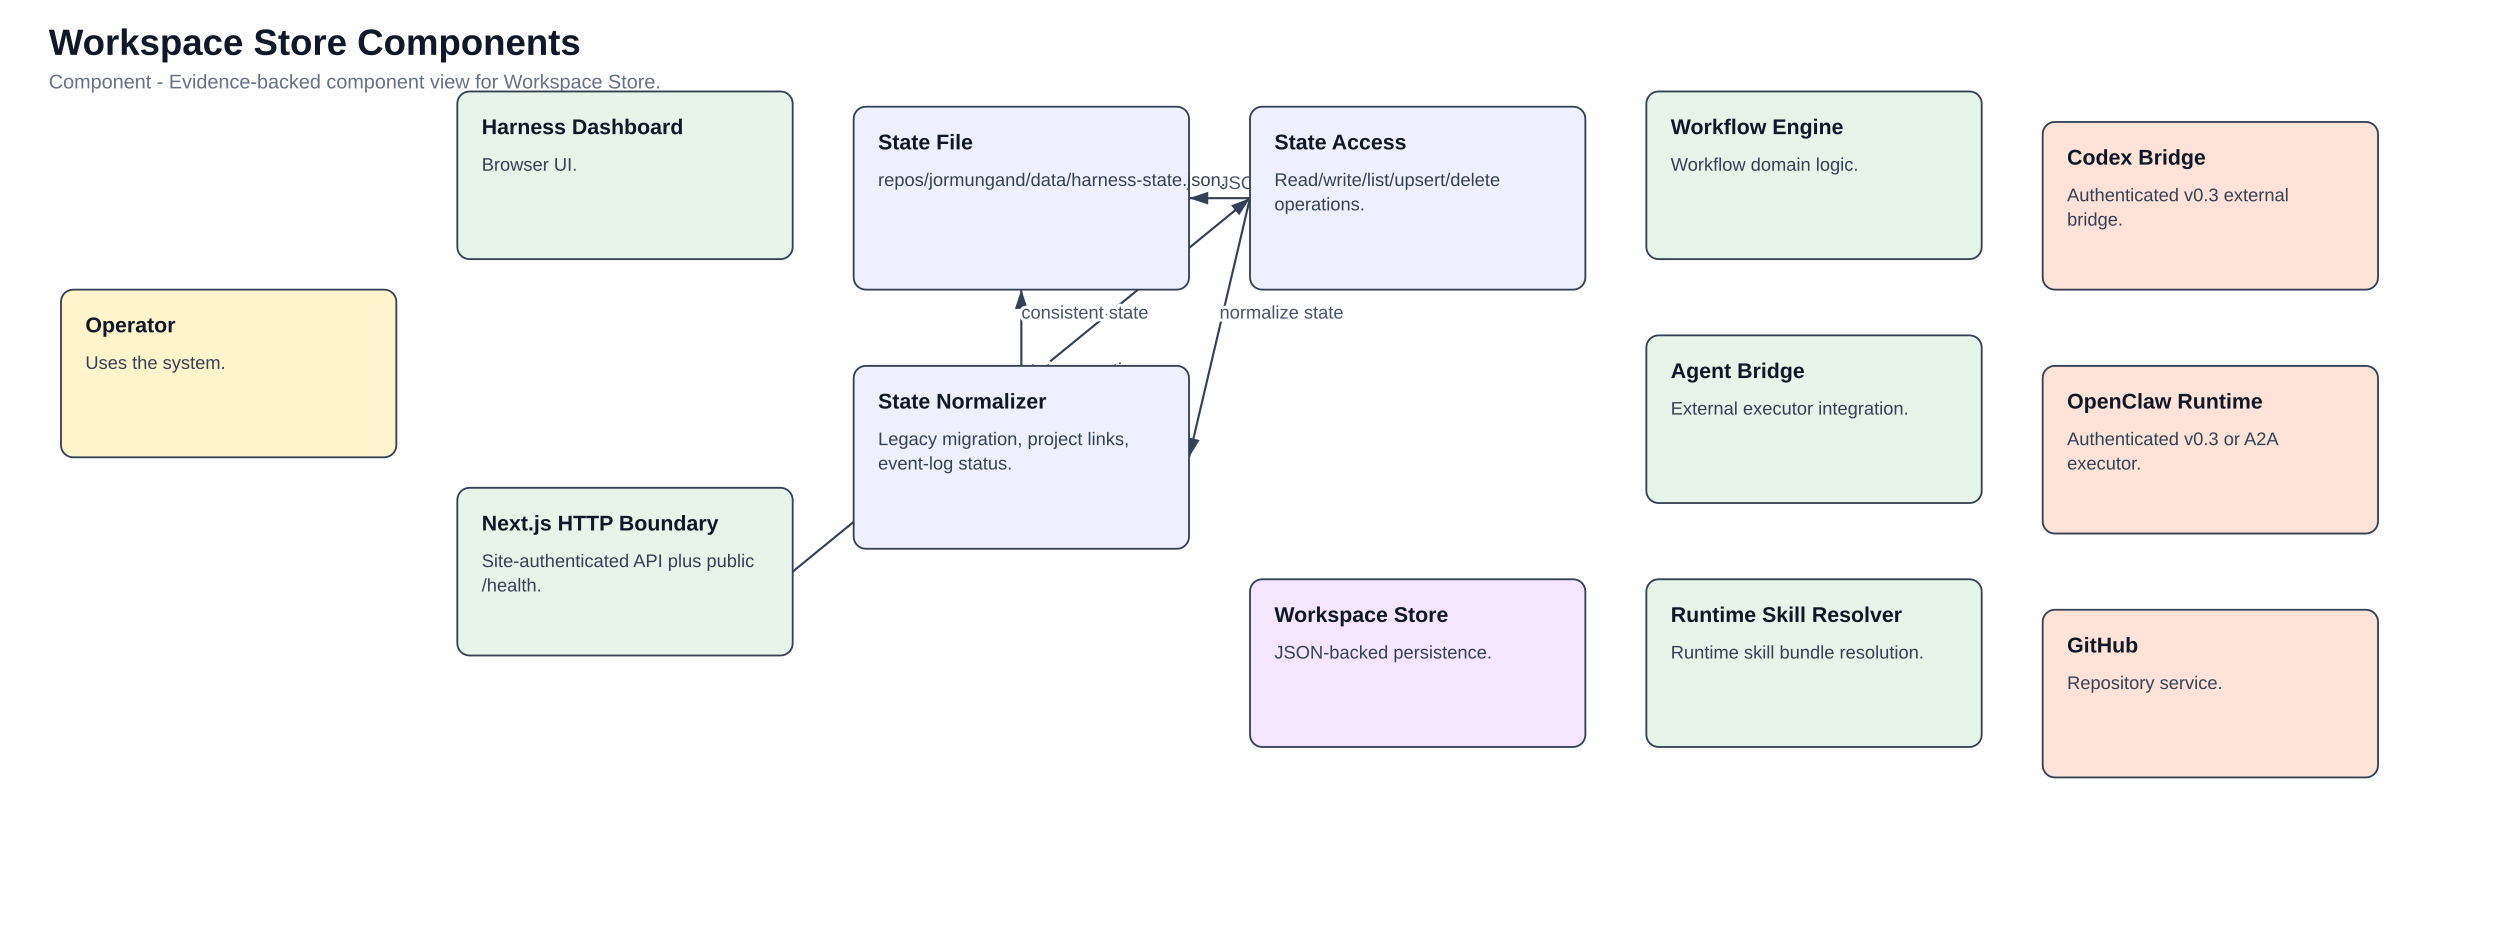
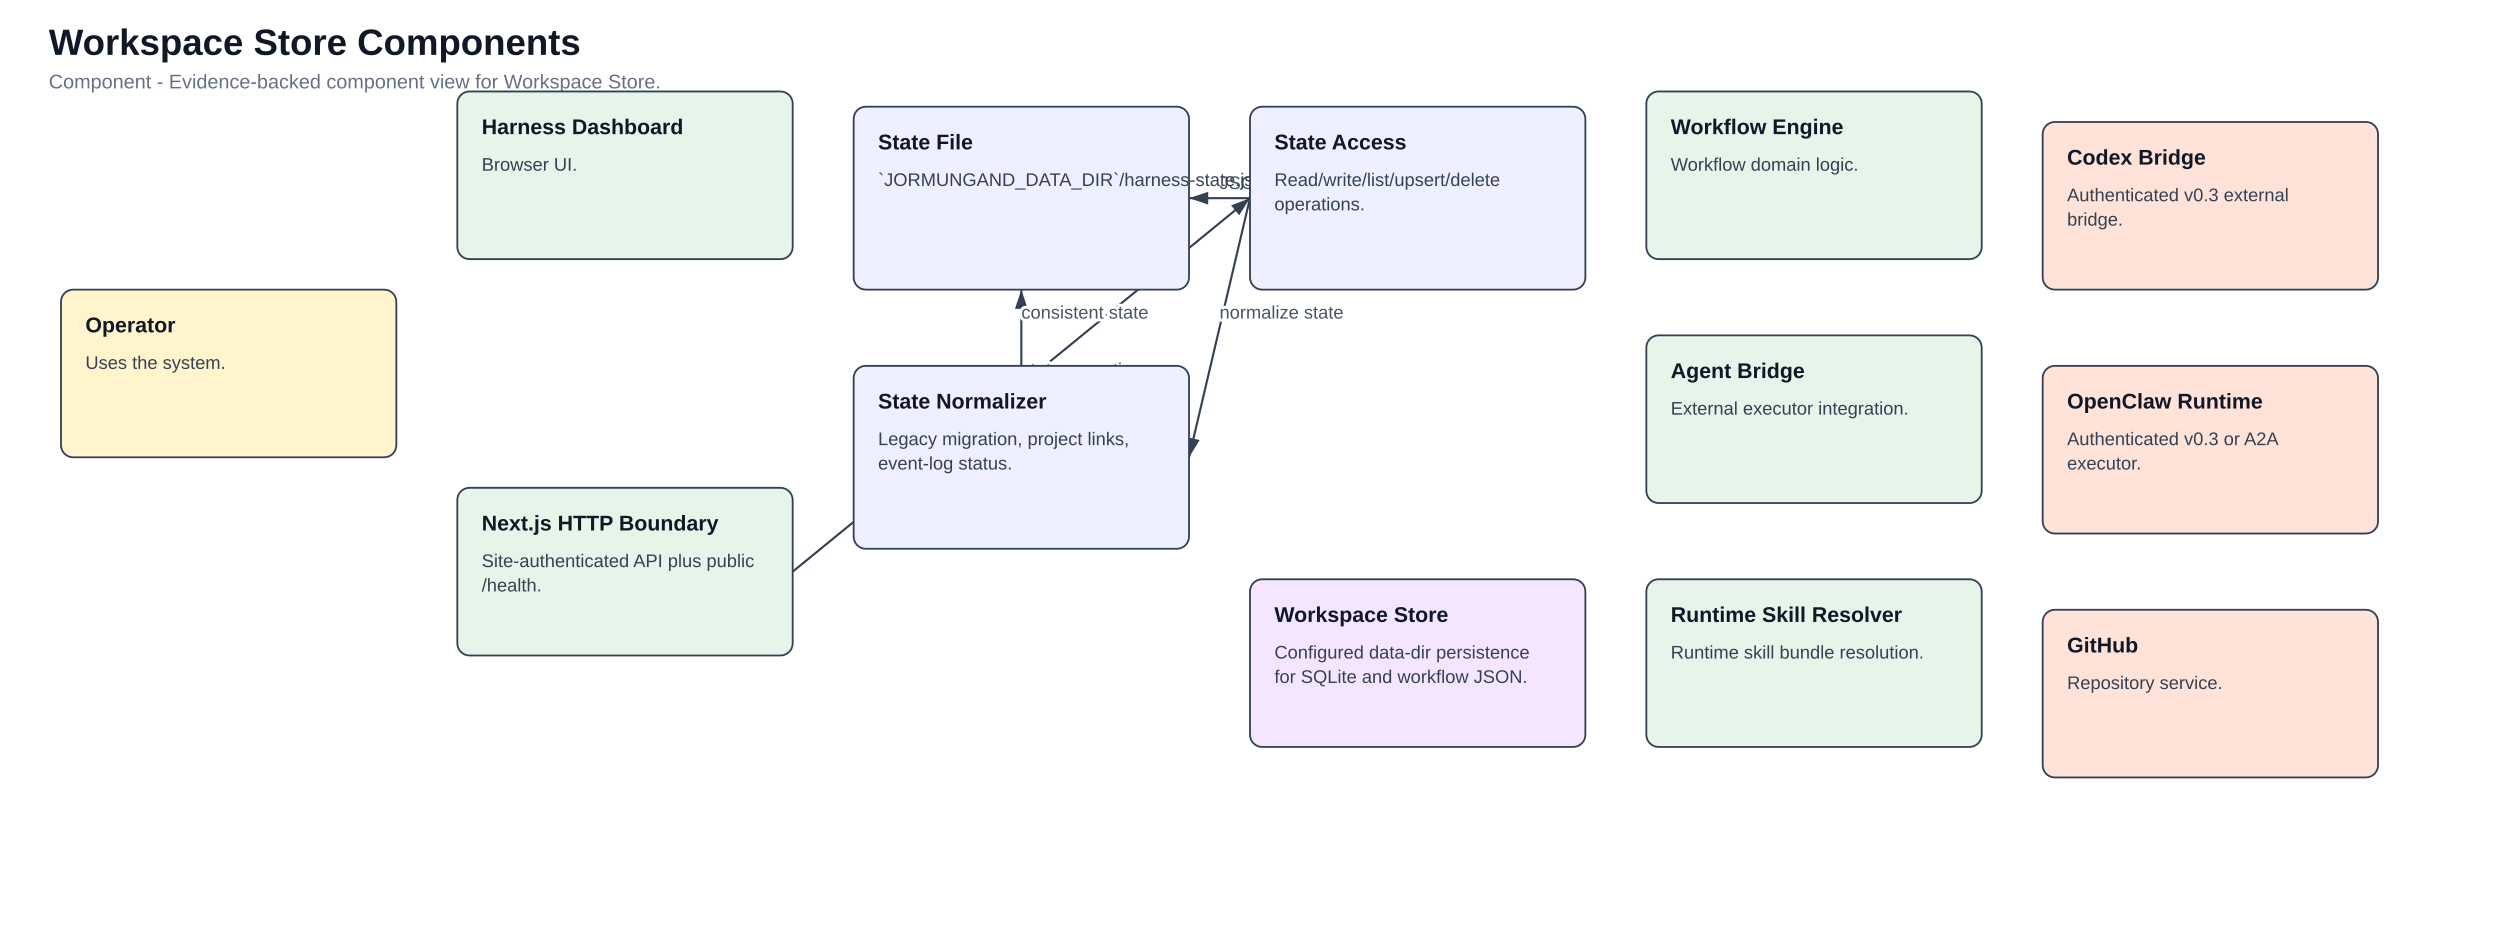
<svg xmlns="http://www.w3.org/2000/svg" width="1640" height="610" viewBox="0 0 1640 610" role="img" aria-labelledby="title desc">
  <defs>
    <marker id="arrow" markerWidth="10" markerHeight="10" refX="9" refY="3" orient="auto" markerUnits="strokeWidth">
      <path d="M0,0 L0,6 L9,3 z" fill="#344054" />
    </marker>
  </defs>
  <style>
    svg { background: #ffffff; font-family: Arial, Helvetica, sans-serif; }
    .diagram-title { fill: #101828; font-size: 24px; font-weight: 700; }
    .diagram-meta { fill: #667085; font-size: 13px; }
    .node { stroke: #344054; stroke-width: 1.2; }
    .node-title { fill: #101828; font-size: 14px; font-weight: 700; }
    .node-desc { fill: #344054; font-size: 12px; }
    .edge { stroke: #344054; stroke-width: 1.4; marker-end: url(#arrow); }
    .edge-label { fill: #475467; font-size: 12px; paint-order: stroke; stroke: #ffffff; stroke-width: 4px; stroke-linejoin: round; }
  </style>
  <rect class="canvas-background" width="100%" height="100%" fill="#ffffff" />
  <text class="diagram-title" x="32" y="36">Workspace Store Components</text>
  <text class="diagram-meta" x="32" y="58">Component - Evidence-backed component view for Workspace Store.</text>
  <g class="edges">
    <line class="edge" x1="520" y1="375" x2="820" y2="130" />
    <text class="edge-label" x="670" y="246.5">state operations</text>
    <line class="edge" x1="820" y1="130" x2="780" y2="130" />
    <text class="edge-label" x="800" y="124">JSON read/write</text>
    <line class="edge" x1="820" y1="130" x2="780" y2="300" />
    <text class="edge-label" x="800" y="209">normalize state</text>
    <line class="edge" x1="670" y1="240" x2="670" y2="190" />
    <text class="edge-label" x="670" y="209">consistent state</text>
  </g>
  <g class="nodes">
    <rect class="node person" x="40" y="190" width="220" height="110" rx="8" fill="#fff4cc" />
    <text class="node-title" x="56" y="218">Operator</text>
    <text class="node-desc" x="56" y="242">Uses the system.</text>
    <rect class="node container" x="300" y="60" width="220" height="110" rx="8" fill="#e6f4ea" />
    <text class="node-title" x="316" y="88">Harness Dashboard</text>
    <text class="node-desc" x="316" y="112">Browser UI.</text>
    <rect class="node container" x="300" y="320" width="220" height="110" rx="8" fill="#e6f4ea" />
    <text class="node-title" x="316" y="348">Next.js HTTP Boundary</text>
    <text class="node-desc" x="316" y="372">Site-authenticated API plus public</text>
    <text class="node-desc" x="316" y="388">/health.</text>
    <rect class="node container" x="1080" y="60" width="220" height="110" rx="8" fill="#e6f4ea" />
    <text class="node-title" x="1096" y="88">Workflow Engine</text>
    <text class="node-desc" x="1096" y="112">Workflow domain logic.</text>
    <rect class="node container" x="1080" y="220" width="220" height="110" rx="8" fill="#e6f4ea" />
    <text class="node-title" x="1096" y="248">Agent Bridge</text>
    <text class="node-desc" x="1096" y="272">External executor integration.</text>
    <rect class="node container" x="1080" y="380" width="220" height="110" rx="8" fill="#e6f4ea" />
    <text class="node-title" x="1096" y="408">Runtime Skill Resolver</text>
    <text class="node-desc" x="1096" y="432">Runtime skill bundle resolution.</text>
    <rect class="node storage" x="820" y="380" width="220" height="110" rx="8" fill="#f5e6ff" />
    <text class="node-title" x="836" y="408">Workspace Store</text>
-     <text class="node-desc" x="836" y="432">JSON-backed persistence.</text>
+     <text class="node-desc" x="836" y="432">Configured data-dir persistence</text>
+     <text class="node-desc" x="836" y="448">for SQLite and workflow JSON.</text>
    <rect class="node external" x="1340" y="80" width="220" height="110" rx="8" fill="#ffe3d8" />
    <text class="node-title" x="1356" y="108">Codex Bridge</text>
    <text class="node-desc" x="1356" y="132">Authenticated v0.3 external</text>
    <text class="node-desc" x="1356" y="148">bridge.</text>
    <rect class="node external" x="1340" y="240" width="220" height="110" rx="8" fill="#ffe3d8" />
    <text class="node-title" x="1356" y="268">OpenClaw Runtime</text>
    <text class="node-desc" x="1356" y="292">Authenticated v0.3 or A2A</text>
    <text class="node-desc" x="1356" y="308">executor.</text>
    <rect class="node external" x="1340" y="400" width="220" height="110" rx="8" fill="#ffe3d8" />
    <text class="node-title" x="1356" y="428">GitHub</text>
    <text class="node-desc" x="1356" y="452">Repository service.</text>
    <rect class="node component" x="560" y="70" width="220" height="120" rx="8" fill="#eef0ff" />
    <text class="node-title" x="576" y="98">State File</text>
-     <text class="node-desc" x="576" y="122">repos/jormungand/data/harness-state.json.</text>
+     <text class="node-desc" x="576" y="122">`JORMUNGAND_DATA_DIR`/harness-state.json.</text>
    <rect class="node component" x="820" y="70" width="220" height="120" rx="8" fill="#eef0ff" />
    <text class="node-title" x="836" y="98">State Access</text>
    <text class="node-desc" x="836" y="122">Read/write/list/upsert/delete</text>
    <text class="node-desc" x="836" y="138">operations.</text>
    <rect class="node component" x="560" y="240" width="220" height="120" rx="8" fill="#eef0ff" />
    <text class="node-title" x="576" y="268">State Normalizer</text>
    <text class="node-desc" x="576" y="292">Legacy migration, project links,</text>
    <text class="node-desc" x="576" y="308">event-log status.</text>
  </g>
</svg>
